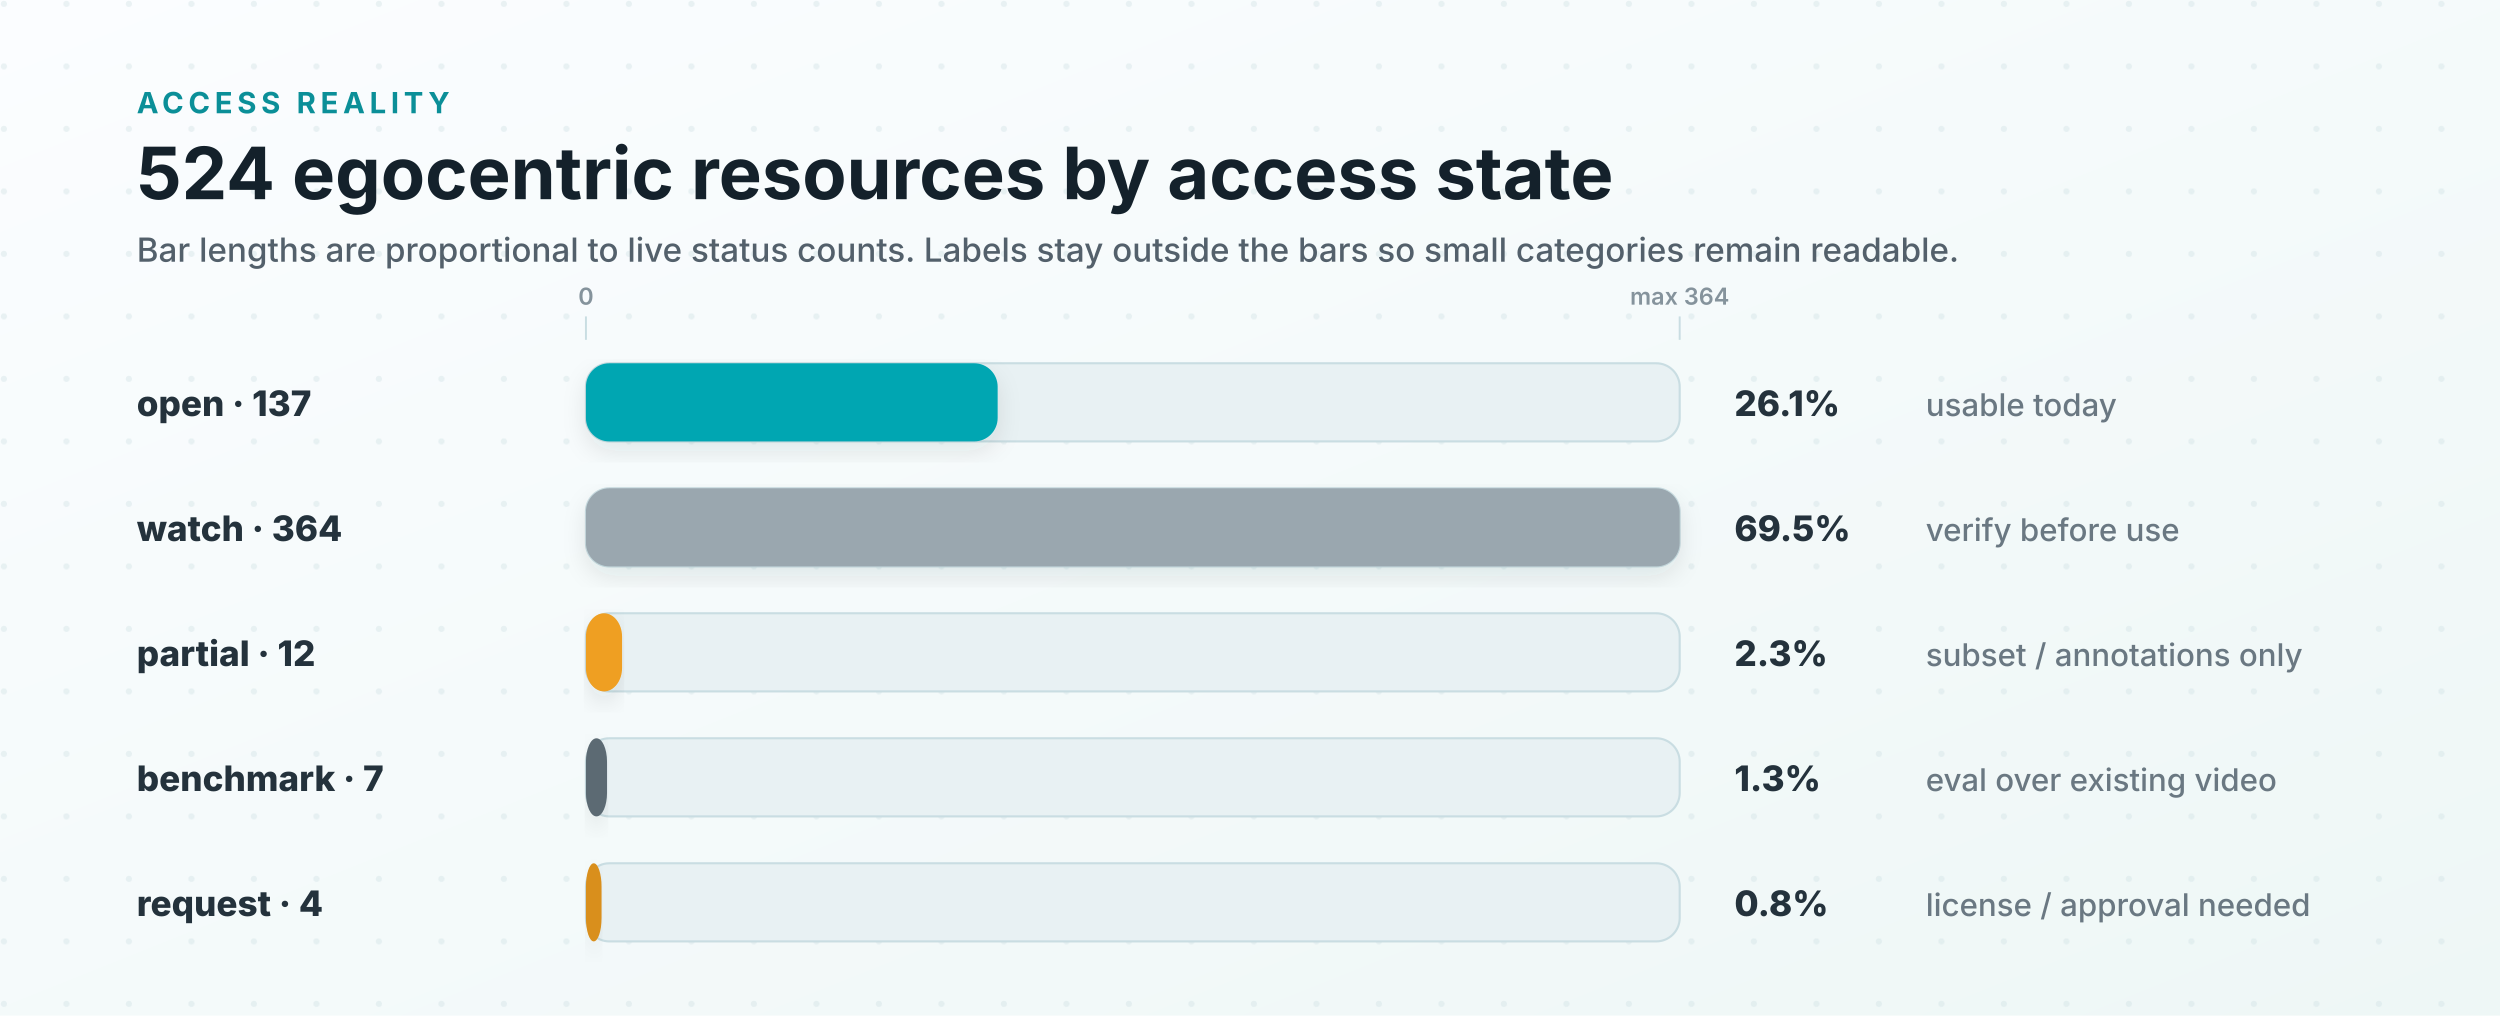
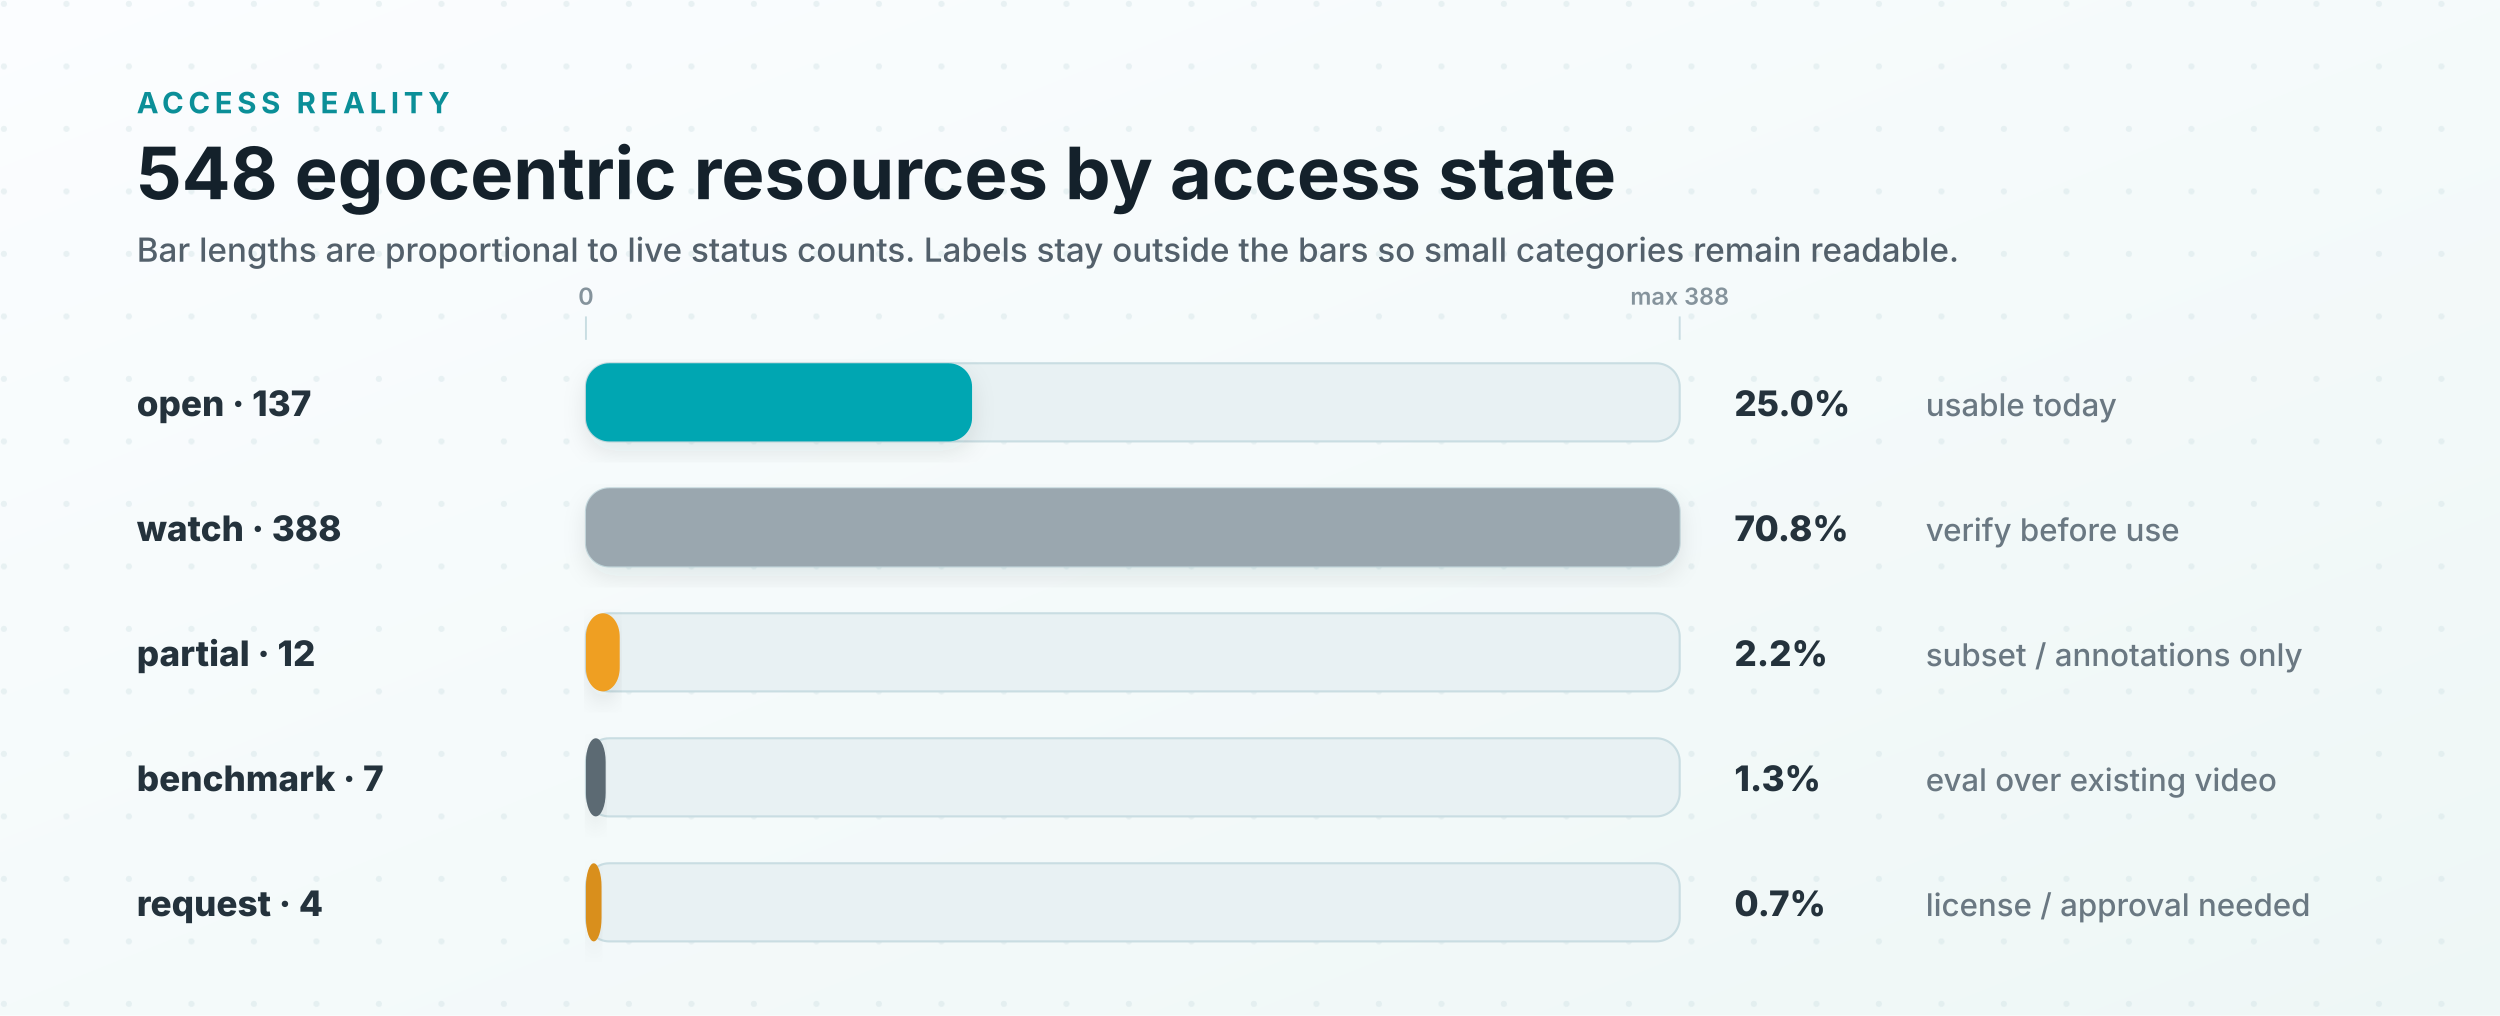
<svg xmlns="http://www.w3.org/2000/svg" viewBox="0 0 1280 520" role="img" aria-labelledby="title desc">
  <defs>
    <linearGradient id="bg" x1="0" x2="1" y1="0" y2="1">
      <stop offset="0" stop-color="#fbfdff" />
      <stop offset="1" stop-color="#eef7f6" />
    </linearGradient>
    <pattern id="dots" width="32" height="32" patternUnits="userSpaceOnUse">
      <circle cx="2" cy="2" r="1.6" fill="#cfe0e4" opacity="0.4" />
    </pattern>
    <filter id="shadow" x="-6%" y="-18%" width="112%" height="145%">
      <feDropShadow dx="0" dy="5" stdDeviation="6" flood-color="#0f2a33" flood-opacity="0.10" />
    </filter>
    <style>
      .ink { fill: #14212b; }
      .kicker { font: 700 15px system-ui, -apple-system, "Segoe UI", sans-serif; fill: #0b8f98; letter-spacing: .16em; }
      .title { font: 700 37px system-ui, -apple-system, "Segoe UI", sans-serif; }
      .subtitle { font: 500 17px system-ui, -apple-system, "Segoe UI", sans-serif; fill: #53606b; }
      .rowlabel { font: 760 18px system-ui, -apple-system, "Segoe UI", sans-serif; fill: #24323c; }
      .value { font: 760 18px system-ui, -apple-system, "Segoe UI", sans-serif; fill: #24323c; }
      .gloss { font: 520 16px system-ui, -apple-system, "Segoe UI", sans-serif; fill: #6a7882; }
      .rail { fill: #e8f1f3; stroke: #c9dde2; stroke-width: 1.1; }
      .fill { filter: url(#shadow); }
      .scale { font: 620 12px system-ui, -apple-system, "Segoe UI", sans-serif; fill: #85939c; }
      .tick { stroke: #c9dde2; stroke-width: 1; }
    </style>
  </defs>
  <rect width="1280" height="520" fill="url(#bg)" />
  <rect width="1280" height="520" fill="url(#dots)" />
  <text class="kicker" x="70" y="58">ACCESS REALITY</text>
-   <text class="title ink" x="70" y="102">524 egocentric resources by access state</text>
+   <text class="title ink" x="70" y="102">548 egocentric resources by access state</text>
  <text class="subtitle" x="70" y="134">Bar lengths are proportional to live status counts. Labels stay outside the bars so small categories remain readable.</text>
  <line class="tick" x1="300" y1="162" x2="300" y2="174" />
  <line class="tick" x1="860.0" y1="162" x2="860.0" y2="174" />
  <text class="scale" x="300" y="156" text-anchor="middle">0</text>
-   <text class="scale" x="860.0" y="156" text-anchor="middle">max 364</text>
+   <text class="scale" x="860.0" y="156" text-anchor="middle">max 388</text>
  <g>
    <text class="rowlabel" x="70" y="213">open · 137</text>
    <rect class="rail" x="300" y="186" width="560" height="40" rx="12" />
-     <rect class="fill" x="300" y="186" width="210.8" height="40" rx="12" fill="#00a6b2" />
-     <text class="value" x="888.0" y="213">26.1%</text>
+     <rect class="fill" x="300" y="186" width="197.7" height="40" rx="12" fill="#00a6b2" />
+     <text class="value" x="888.0" y="213">25.0%</text>
    <text class="gloss" x="986.0" y="213">usable today</text>
  </g>
  <g>
-     <text class="rowlabel" x="70" y="277">watch · 364</text>
+     <text class="rowlabel" x="70" y="277">watch · 388</text>
    <rect class="rail" x="300" y="250" width="560" height="40" rx="12" />
    <rect class="fill" x="300" y="250" width="560" height="40" rx="12" fill="#9aa7af" />
-     <text class="value" x="888.0" y="277">69.5%</text>
+     <text class="value" x="888.0" y="277">70.8%</text>
    <text class="gloss" x="986.0" y="277">verify before use</text>
  </g>
  <g>
    <text class="rowlabel" x="70" y="341">partial · 12</text>
    <rect class="rail" x="300" y="314" width="560" height="40" rx="12" />
-     <rect class="fill" x="300" y="314" width="18.5" height="40" rx="12" fill="#ef9f24" />
-     <text class="value" x="888.0" y="341">2.3%</text>
+     <rect class="fill" x="300" y="314" width="17.3" height="40" rx="12" fill="#ef9f24" />
+     <text class="value" x="888.0" y="341">2.2%</text>
    <text class="gloss" x="986.0" y="341">subset / annotations only</text>
  </g>
  <g>
    <text class="rowlabel" x="70" y="405">benchmark · 7</text>
    <rect class="rail" x="300" y="378" width="560" height="40" rx="12" />
-     <rect class="fill" x="300" y="378" width="10.8" height="40" rx="12" fill="#5b6b73" />
+     <rect class="fill" x="300" y="378" width="10.1" height="40" rx="12" fill="#5b6b73" />
    <text class="value" x="888.0" y="405">1.3%</text>
    <text class="gloss" x="986.0" y="405">eval over existing video</text>
  </g>
  <g>
    <text class="rowlabel" x="70" y="469">request · 4</text>
    <rect class="rail" x="300" y="442" width="560" height="40" rx="12" />
    <rect class="fill" x="300" y="442" width="8" height="40" rx="12" fill="#d98f1f" />
-     <text class="value" x="888.0" y="469">0.8%</text>
+     <text class="value" x="888.0" y="469">0.7%</text>
    <text class="gloss" x="986.0" y="469">license / approval needed</text>
  </g>
</svg>
